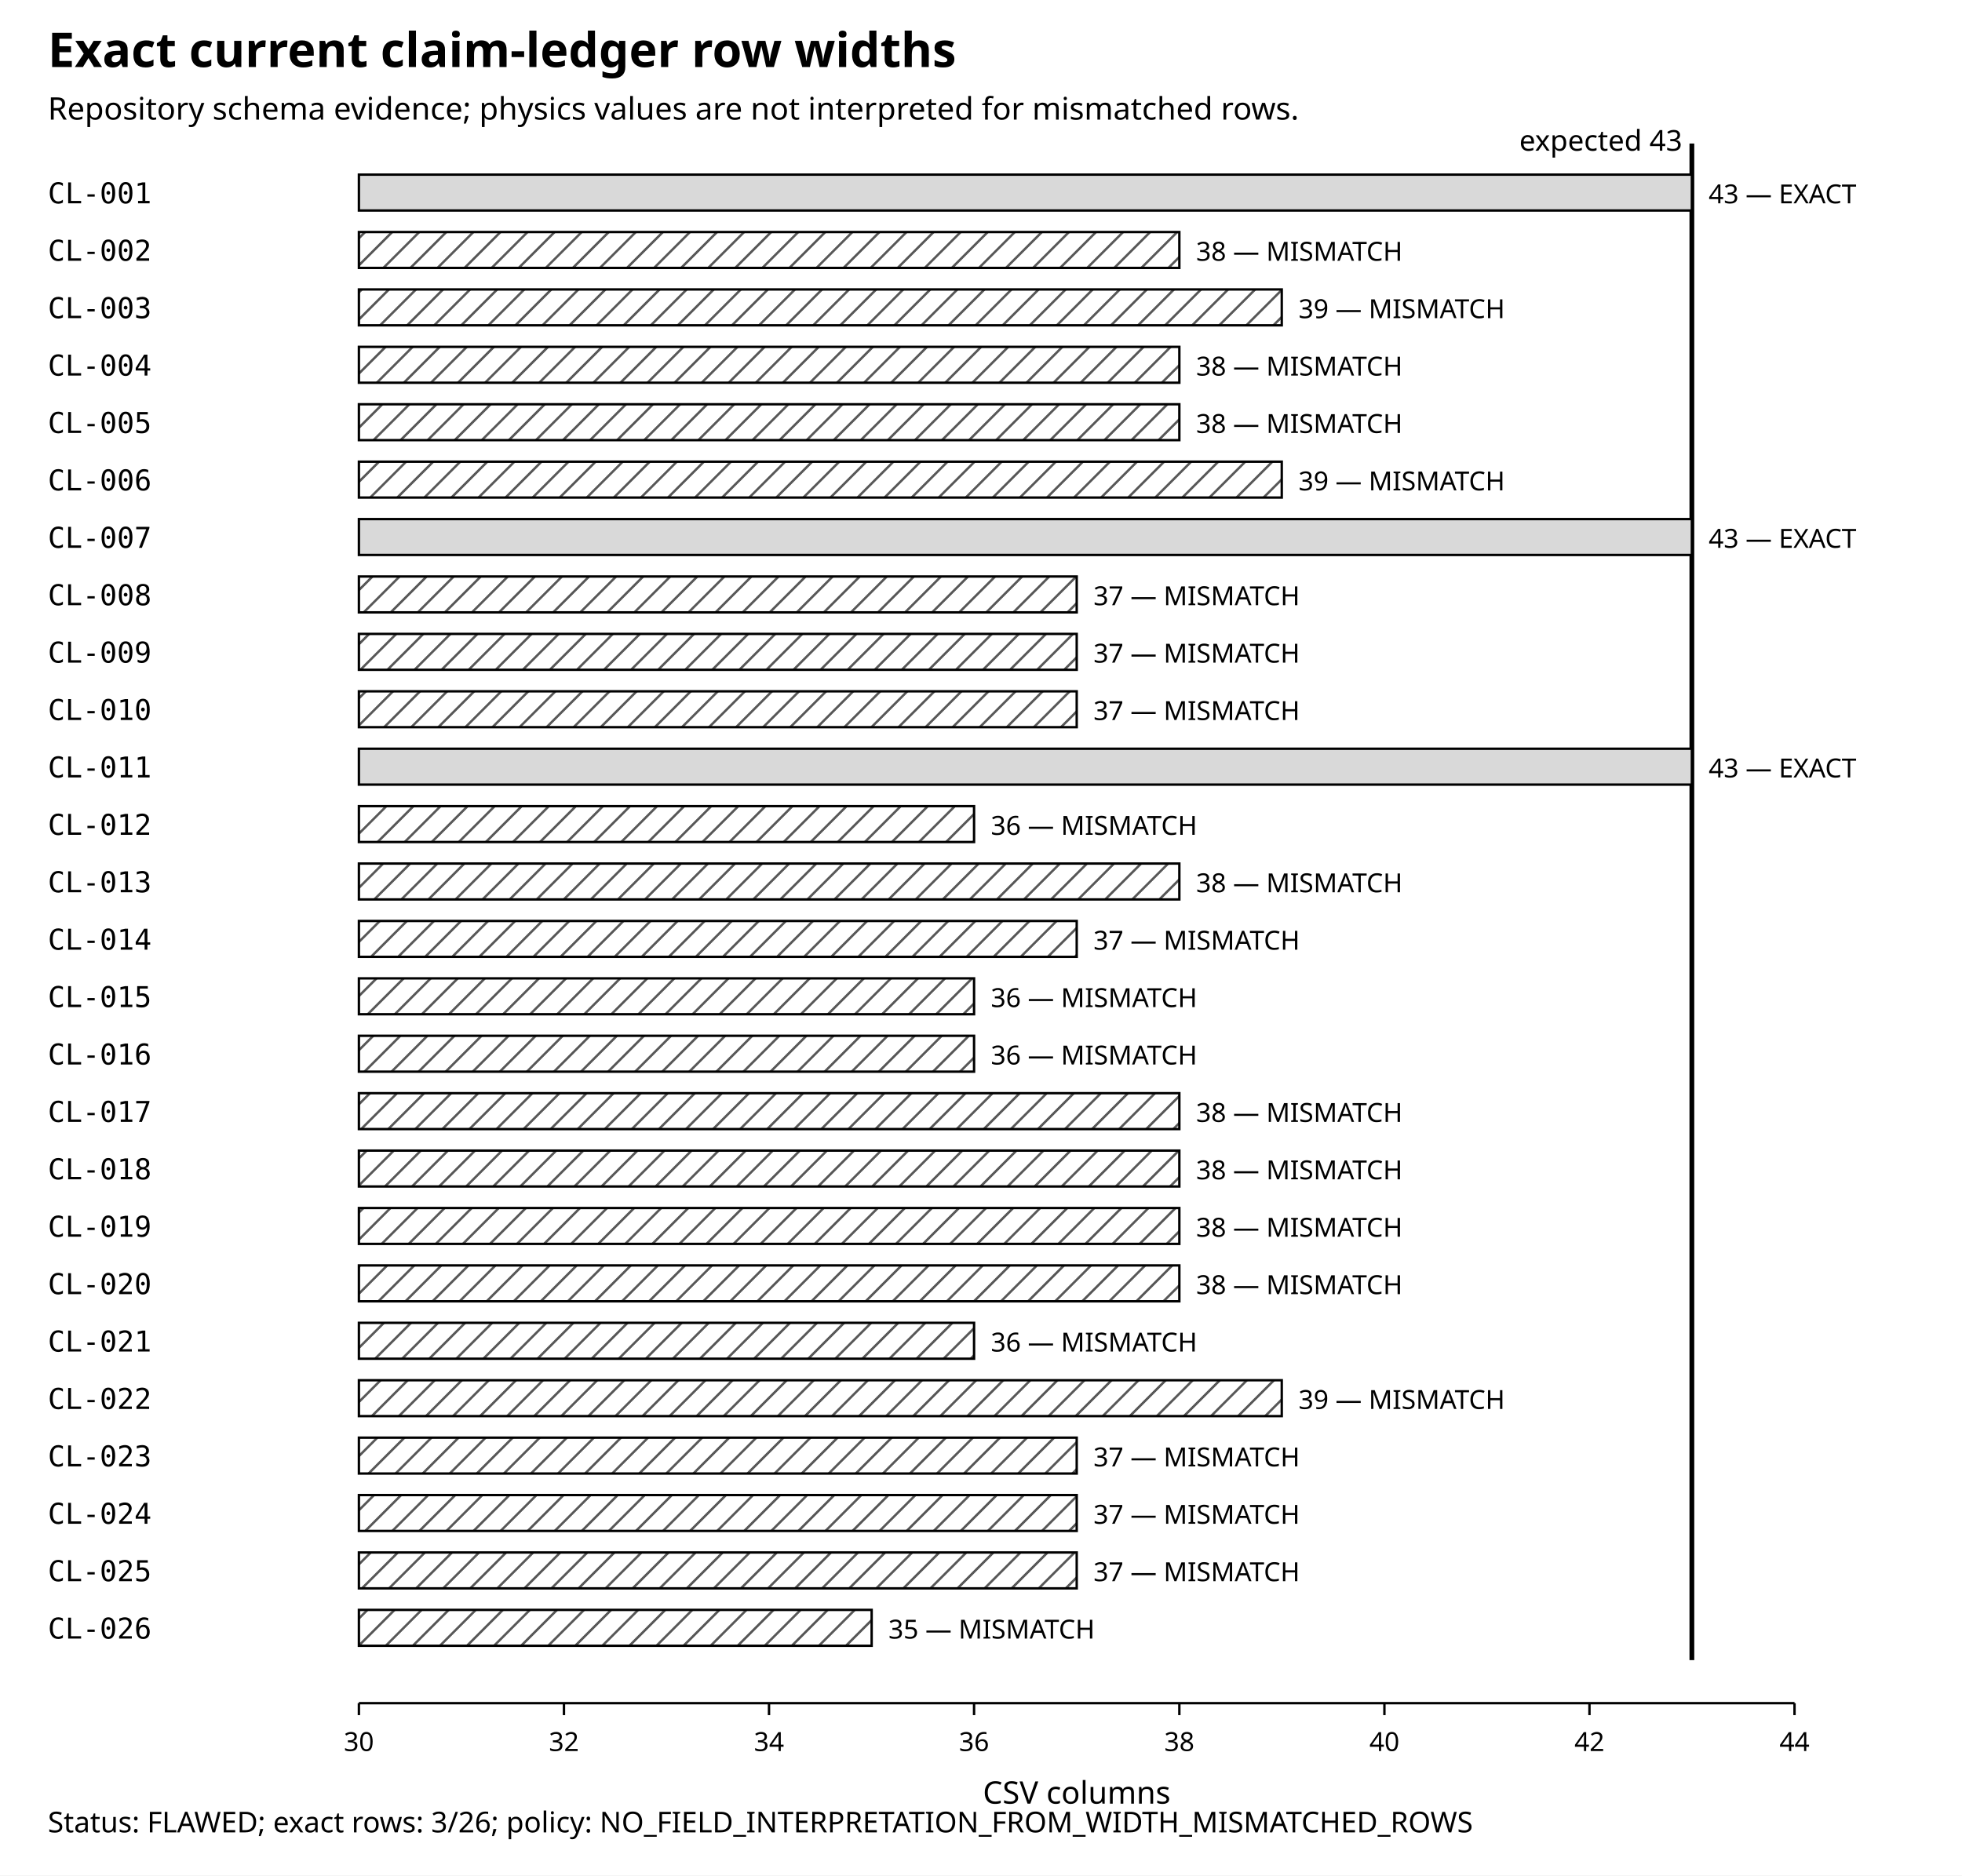
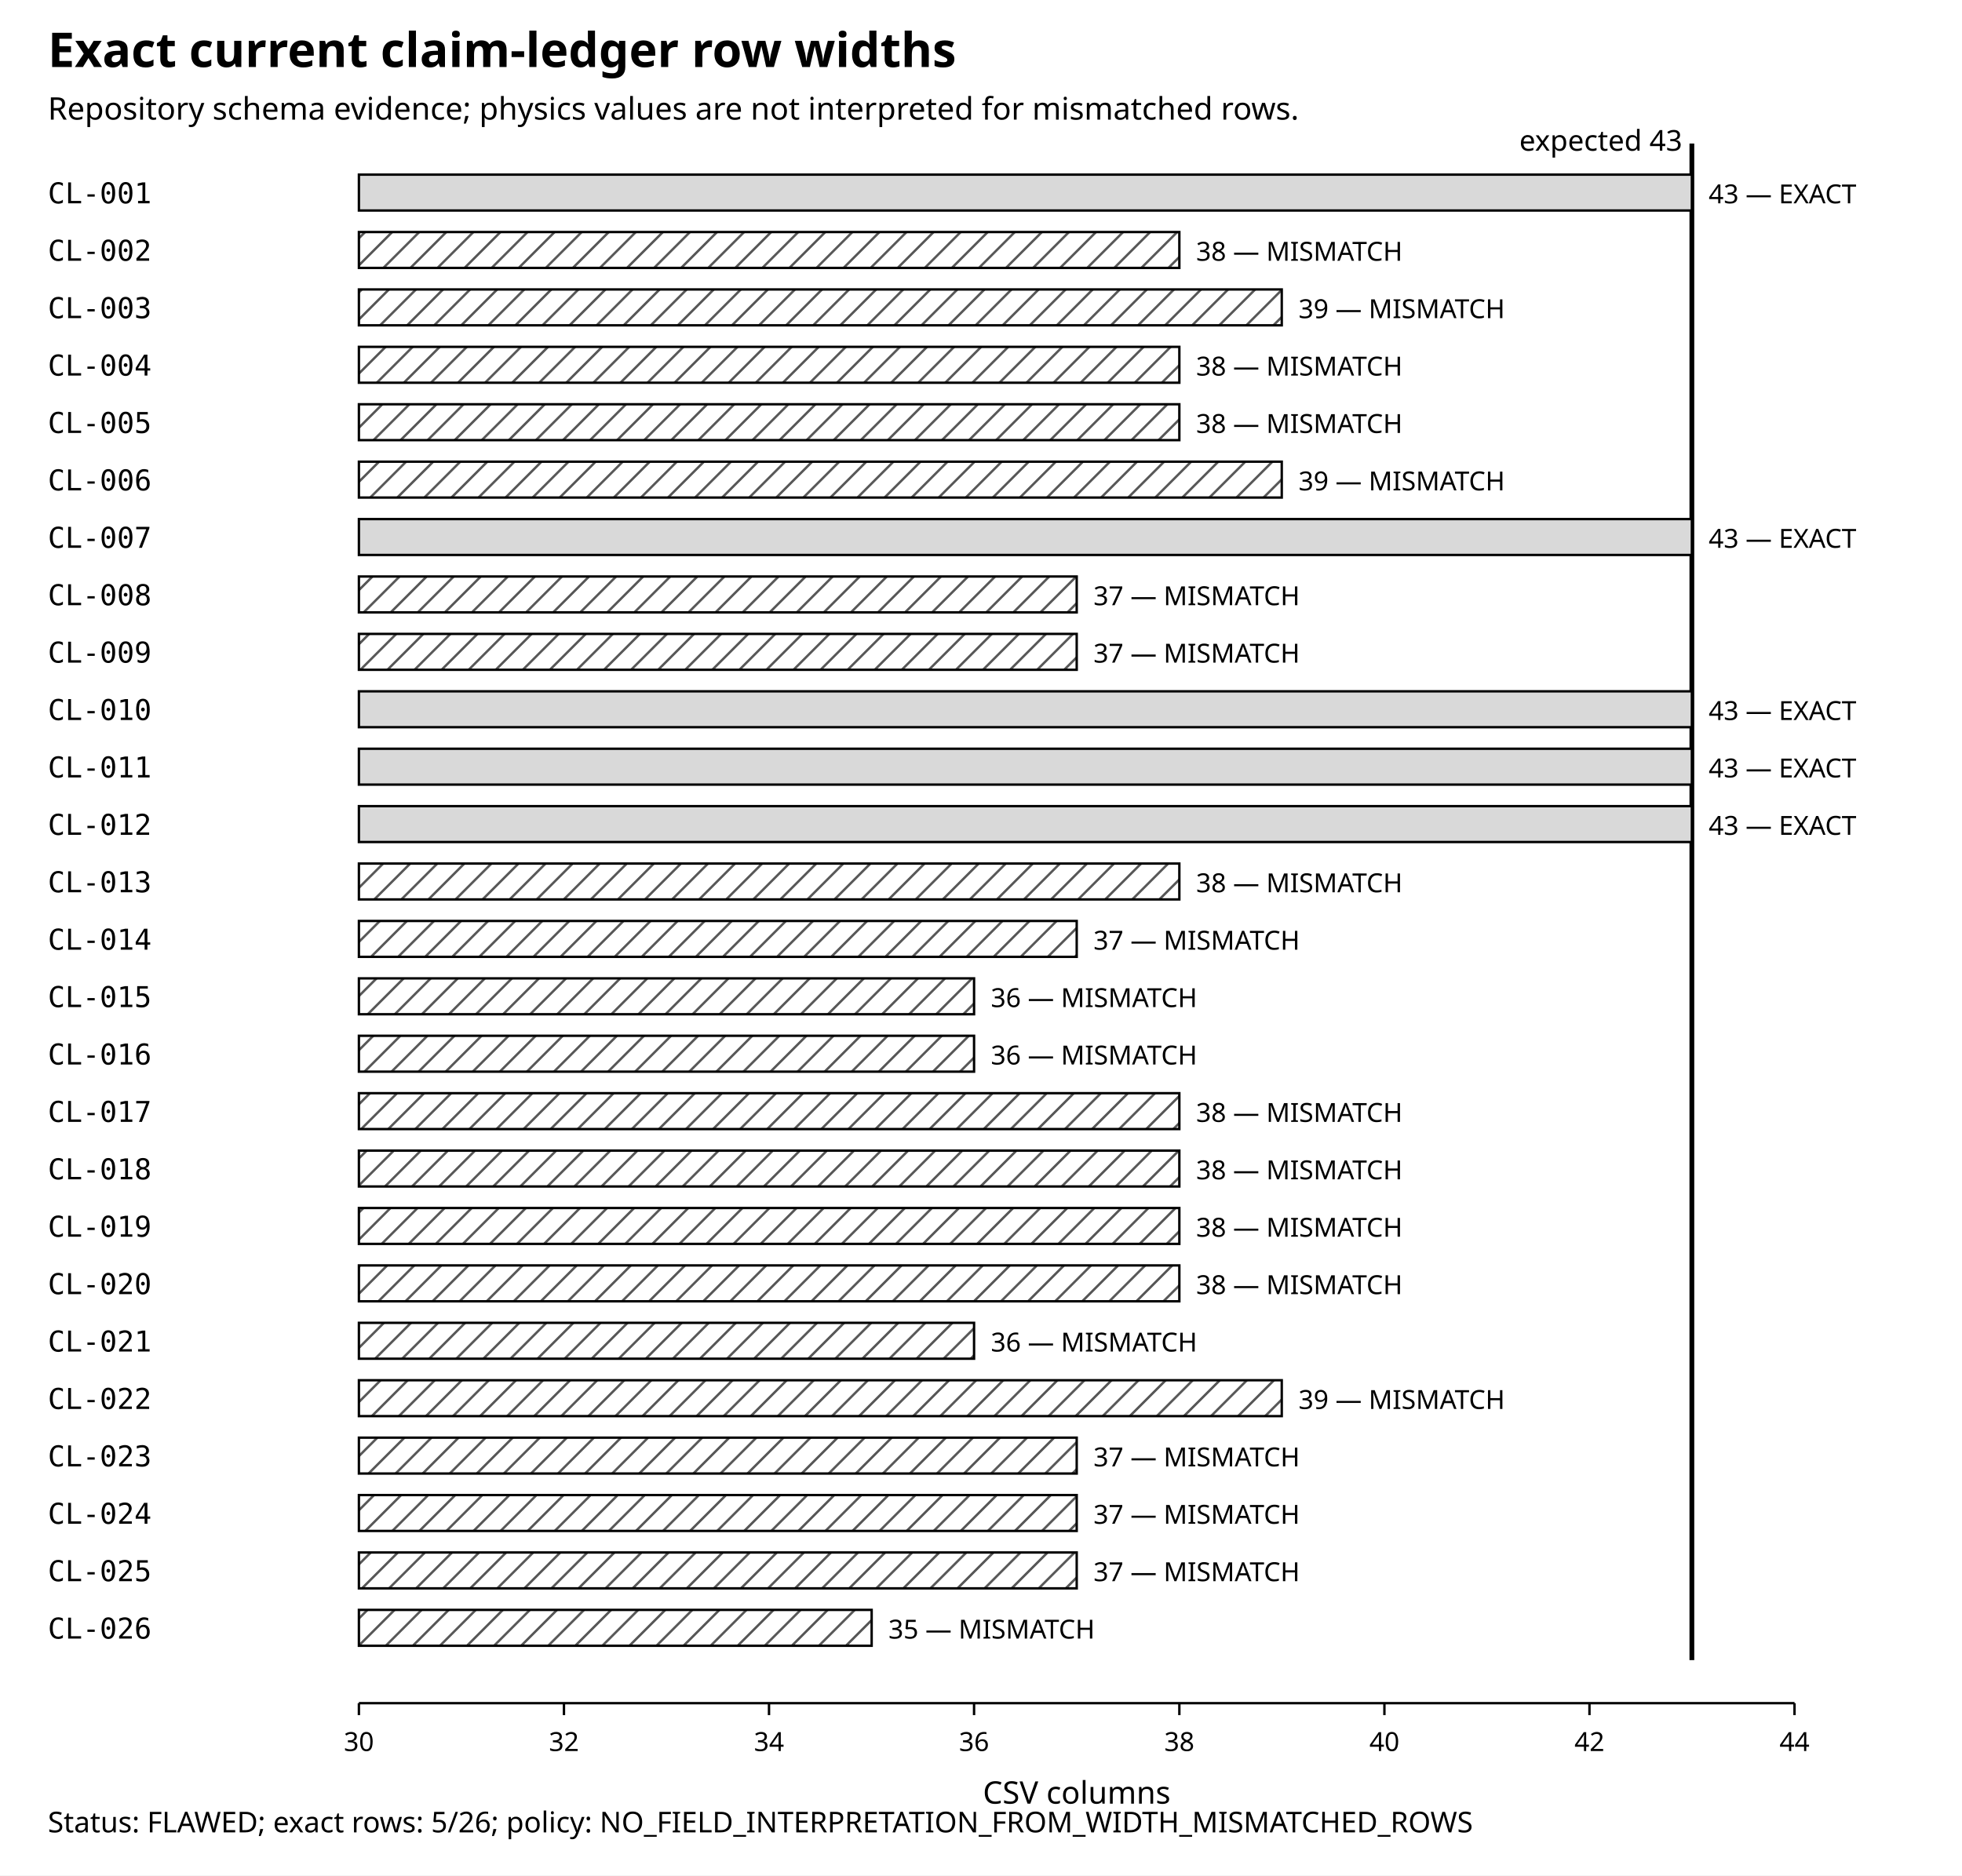
<svg xmlns="http://www.w3.org/2000/svg" width="820" height="784" viewBox="0 0 820 784" role="img" aria-labelledby="title desc">
  <defs>
    <pattern id="hatch" width="8" height="8" patternUnits="userSpaceOnUse" patternTransform="rotate(45)">
      <line x1="0" y1="0" x2="0" y2="8" stroke="#555" stroke-width="2" />
    </pattern>
  </defs>
  <rect width="100%" height="100%" fill="white" />
  <text x="20" y="28" font-family="sans-serif" font-size="20" font-weight="bold">Exact current claim-ledger row widths</text>
  <text x="20" y="50" font-family="sans-serif" font-size="13">Repository schema evidence; physics values are not interpreted for mismatched rows.</text>
  <line x1="707.1" y1="60" x2="707.1" y2="694" stroke="black" stroke-width="2" />
  <text x="703.1" y="63" text-anchor="end" font-family="sans-serif" font-size="12">expected 43</text>
  <text x="20" y="85" font-family="monospace" font-size="12">CL-001</text>
  <rect x="150" y="73" width="557.1" height="15" fill="#d9d9d9" stroke="black" />
  <text x="714.1" y="85" font-family="sans-serif" font-size="11">43 — EXACT</text>
  <text x="20" y="109" font-family="monospace" font-size="12">CL-002</text>
  <rect x="150" y="97" width="342.9" height="15" fill="url(#hatch)" stroke="black" />
  <text x="499.9" y="109" font-family="sans-serif" font-size="11">38 — MISMATCH</text>
  <text x="20" y="133" font-family="monospace" font-size="12">CL-003</text>
  <rect x="150" y="121" width="385.7" height="15" fill="url(#hatch)" stroke="black" />
  <text x="542.7" y="133" font-family="sans-serif" font-size="11">39 — MISMATCH</text>
  <text x="20" y="157" font-family="monospace" font-size="12">CL-004</text>
  <rect x="150" y="145" width="342.9" height="15" fill="url(#hatch)" stroke="black" />
  <text x="499.9" y="157" font-family="sans-serif" font-size="11">38 — MISMATCH</text>
  <text x="20" y="181" font-family="monospace" font-size="12">CL-005</text>
  <rect x="150" y="169" width="342.9" height="15" fill="url(#hatch)" stroke="black" />
  <text x="499.9" y="181" font-family="sans-serif" font-size="11">38 — MISMATCH</text>
  <text x="20" y="205" font-family="monospace" font-size="12">CL-006</text>
  <rect x="150" y="193" width="385.7" height="15" fill="url(#hatch)" stroke="black" />
  <text x="542.7" y="205" font-family="sans-serif" font-size="11">39 — MISMATCH</text>
  <text x="20" y="229" font-family="monospace" font-size="12">CL-007</text>
  <rect x="150" y="217" width="557.1" height="15" fill="#d9d9d9" stroke="black" />
  <text x="714.1" y="229" font-family="sans-serif" font-size="11">43 — EXACT</text>
  <text x="20" y="253" font-family="monospace" font-size="12">CL-008</text>
  <rect x="150" y="241" width="300.0" height="15" fill="url(#hatch)" stroke="black" />
  <text x="457.0" y="253" font-family="sans-serif" font-size="11">37 — MISMATCH</text>
  <text x="20" y="277" font-family="monospace" font-size="12">CL-009</text>
  <rect x="150" y="265" width="300.0" height="15" fill="url(#hatch)" stroke="black" />
  <text x="457.0" y="277" font-family="sans-serif" font-size="11">37 — MISMATCH</text>
  <text x="20" y="301" font-family="monospace" font-size="12">CL-010</text>
-   <rect x="150" y="289" width="300.0" height="15" fill="url(#hatch)" stroke="black" />
-   <text x="457.0" y="301" font-family="sans-serif" font-size="11">37 — MISMATCH</text>
+   <rect x="150" y="289" width="557.1" height="15" fill="#d9d9d9" stroke="black" />
+   <text x="714.1" y="301" font-family="sans-serif" font-size="11">43 — EXACT</text>
  <text x="20" y="325" font-family="monospace" font-size="12">CL-011</text>
  <rect x="150" y="313" width="557.1" height="15" fill="#d9d9d9" stroke="black" />
  <text x="714.1" y="325" font-family="sans-serif" font-size="11">43 — EXACT</text>
  <text x="20" y="349" font-family="monospace" font-size="12">CL-012</text>
-   <rect x="150" y="337" width="257.1" height="15" fill="url(#hatch)" stroke="black" />
-   <text x="414.1" y="349" font-family="sans-serif" font-size="11">36 — MISMATCH</text>
+   <rect x="150" y="337" width="557.1" height="15" fill="#d9d9d9" stroke="black" />
+   <text x="714.1" y="349" font-family="sans-serif" font-size="11">43 — EXACT</text>
  <text x="20" y="373" font-family="monospace" font-size="12">CL-013</text>
  <rect x="150" y="361" width="342.9" height="15" fill="url(#hatch)" stroke="black" />
  <text x="499.9" y="373" font-family="sans-serif" font-size="11">38 — MISMATCH</text>
  <text x="20" y="397" font-family="monospace" font-size="12">CL-014</text>
  <rect x="150" y="385" width="300.0" height="15" fill="url(#hatch)" stroke="black" />
  <text x="457.0" y="397" font-family="sans-serif" font-size="11">37 — MISMATCH</text>
  <text x="20" y="421" font-family="monospace" font-size="12">CL-015</text>
  <rect x="150" y="409" width="257.1" height="15" fill="url(#hatch)" stroke="black" />
  <text x="414.1" y="421" font-family="sans-serif" font-size="11">36 — MISMATCH</text>
  <text x="20" y="445" font-family="monospace" font-size="12">CL-016</text>
  <rect x="150" y="433" width="257.1" height="15" fill="url(#hatch)" stroke="black" />
  <text x="414.1" y="445" font-family="sans-serif" font-size="11">36 — MISMATCH</text>
  <text x="20" y="469" font-family="monospace" font-size="12">CL-017</text>
  <rect x="150" y="457" width="342.9" height="15" fill="url(#hatch)" stroke="black" />
  <text x="499.9" y="469" font-family="sans-serif" font-size="11">38 — MISMATCH</text>
  <text x="20" y="493" font-family="monospace" font-size="12">CL-018</text>
  <rect x="150" y="481" width="342.9" height="15" fill="url(#hatch)" stroke="black" />
  <text x="499.9" y="493" font-family="sans-serif" font-size="11">38 — MISMATCH</text>
  <text x="20" y="517" font-family="monospace" font-size="12">CL-019</text>
  <rect x="150" y="505" width="342.9" height="15" fill="url(#hatch)" stroke="black" />
  <text x="499.9" y="517" font-family="sans-serif" font-size="11">38 — MISMATCH</text>
  <text x="20" y="541" font-family="monospace" font-size="12">CL-020</text>
  <rect x="150" y="529" width="342.9" height="15" fill="url(#hatch)" stroke="black" />
  <text x="499.9" y="541" font-family="sans-serif" font-size="11">38 — MISMATCH</text>
  <text x="20" y="565" font-family="monospace" font-size="12">CL-021</text>
  <rect x="150" y="553" width="257.1" height="15" fill="url(#hatch)" stroke="black" />
  <text x="414.1" y="565" font-family="sans-serif" font-size="11">36 — MISMATCH</text>
  <text x="20" y="589" font-family="monospace" font-size="12">CL-022</text>
  <rect x="150" y="577" width="385.7" height="15" fill="url(#hatch)" stroke="black" />
  <text x="542.7" y="589" font-family="sans-serif" font-size="11">39 — MISMATCH</text>
  <text x="20" y="613" font-family="monospace" font-size="12">CL-023</text>
  <rect x="150" y="601" width="300.0" height="15" fill="url(#hatch)" stroke="black" />
  <text x="457.0" y="613" font-family="sans-serif" font-size="11">37 — MISMATCH</text>
  <text x="20" y="637" font-family="monospace" font-size="12">CL-024</text>
  <rect x="150" y="625" width="300.0" height="15" fill="url(#hatch)" stroke="black" />
  <text x="457.0" y="637" font-family="sans-serif" font-size="11">37 — MISMATCH</text>
  <text x="20" y="661" font-family="monospace" font-size="12">CL-025</text>
  <rect x="150" y="649" width="300.0" height="15" fill="url(#hatch)" stroke="black" />
  <text x="457.0" y="661" font-family="sans-serif" font-size="11">37 — MISMATCH</text>
  <text x="20" y="685" font-family="monospace" font-size="12">CL-026</text>
  <rect x="150" y="673" width="214.3" height="15" fill="url(#hatch)" stroke="black" />
  <text x="371.3" y="685" font-family="sans-serif" font-size="11">35 — MISMATCH</text>
  <line x1="150" y1="712" x2="750" y2="712" stroke="black" />
  <line x1="150.0" y1="712" x2="150.0" y2="717" stroke="black" />
  <text x="150.0" y="732" text-anchor="middle" font-family="sans-serif" font-size="11">30</text>
  <line x1="235.7" y1="712" x2="235.7" y2="717" stroke="black" />
  <text x="235.7" y="732" text-anchor="middle" font-family="sans-serif" font-size="11">32</text>
  <line x1="321.4" y1="712" x2="321.4" y2="717" stroke="black" />
  <text x="321.4" y="732" text-anchor="middle" font-family="sans-serif" font-size="11">34</text>
  <line x1="407.1" y1="712" x2="407.1" y2="717" stroke="black" />
  <text x="407.1" y="732" text-anchor="middle" font-family="sans-serif" font-size="11">36</text>
  <line x1="492.9" y1="712" x2="492.9" y2="717" stroke="black" />
  <text x="492.9" y="732" text-anchor="middle" font-family="sans-serif" font-size="11">38</text>
  <line x1="578.6" y1="712" x2="578.6" y2="717" stroke="black" />
  <text x="578.6" y="732" text-anchor="middle" font-family="sans-serif" font-size="11">40</text>
  <line x1="664.3" y1="712" x2="664.3" y2="717" stroke="black" />
  <text x="664.3" y="732" text-anchor="middle" font-family="sans-serif" font-size="11">42</text>
  <line x1="750.0" y1="712" x2="750.0" y2="717" stroke="black" />
  <text x="750.0" y="732" text-anchor="middle" font-family="sans-serif" font-size="11">44</text>
  <text x="450.0" y="754" text-anchor="middle" font-family="sans-serif" font-size="13">CSV columns</text>
-   <text x="20" y="766" font-family="sans-serif" font-size="12">Status: FLAWED; exact rows: 3/26; policy: NO_FIELD_INTERPRETATION_FROM_WIDTH_MISMATCHED_ROWS</text>
+   <text x="20" y="766" font-family="sans-serif" font-size="12">Status: FLAWED; exact rows: 5/26; policy: NO_FIELD_INTERPRETATION_FROM_WIDTH_MISMATCHED_ROWS</text>
</svg>
